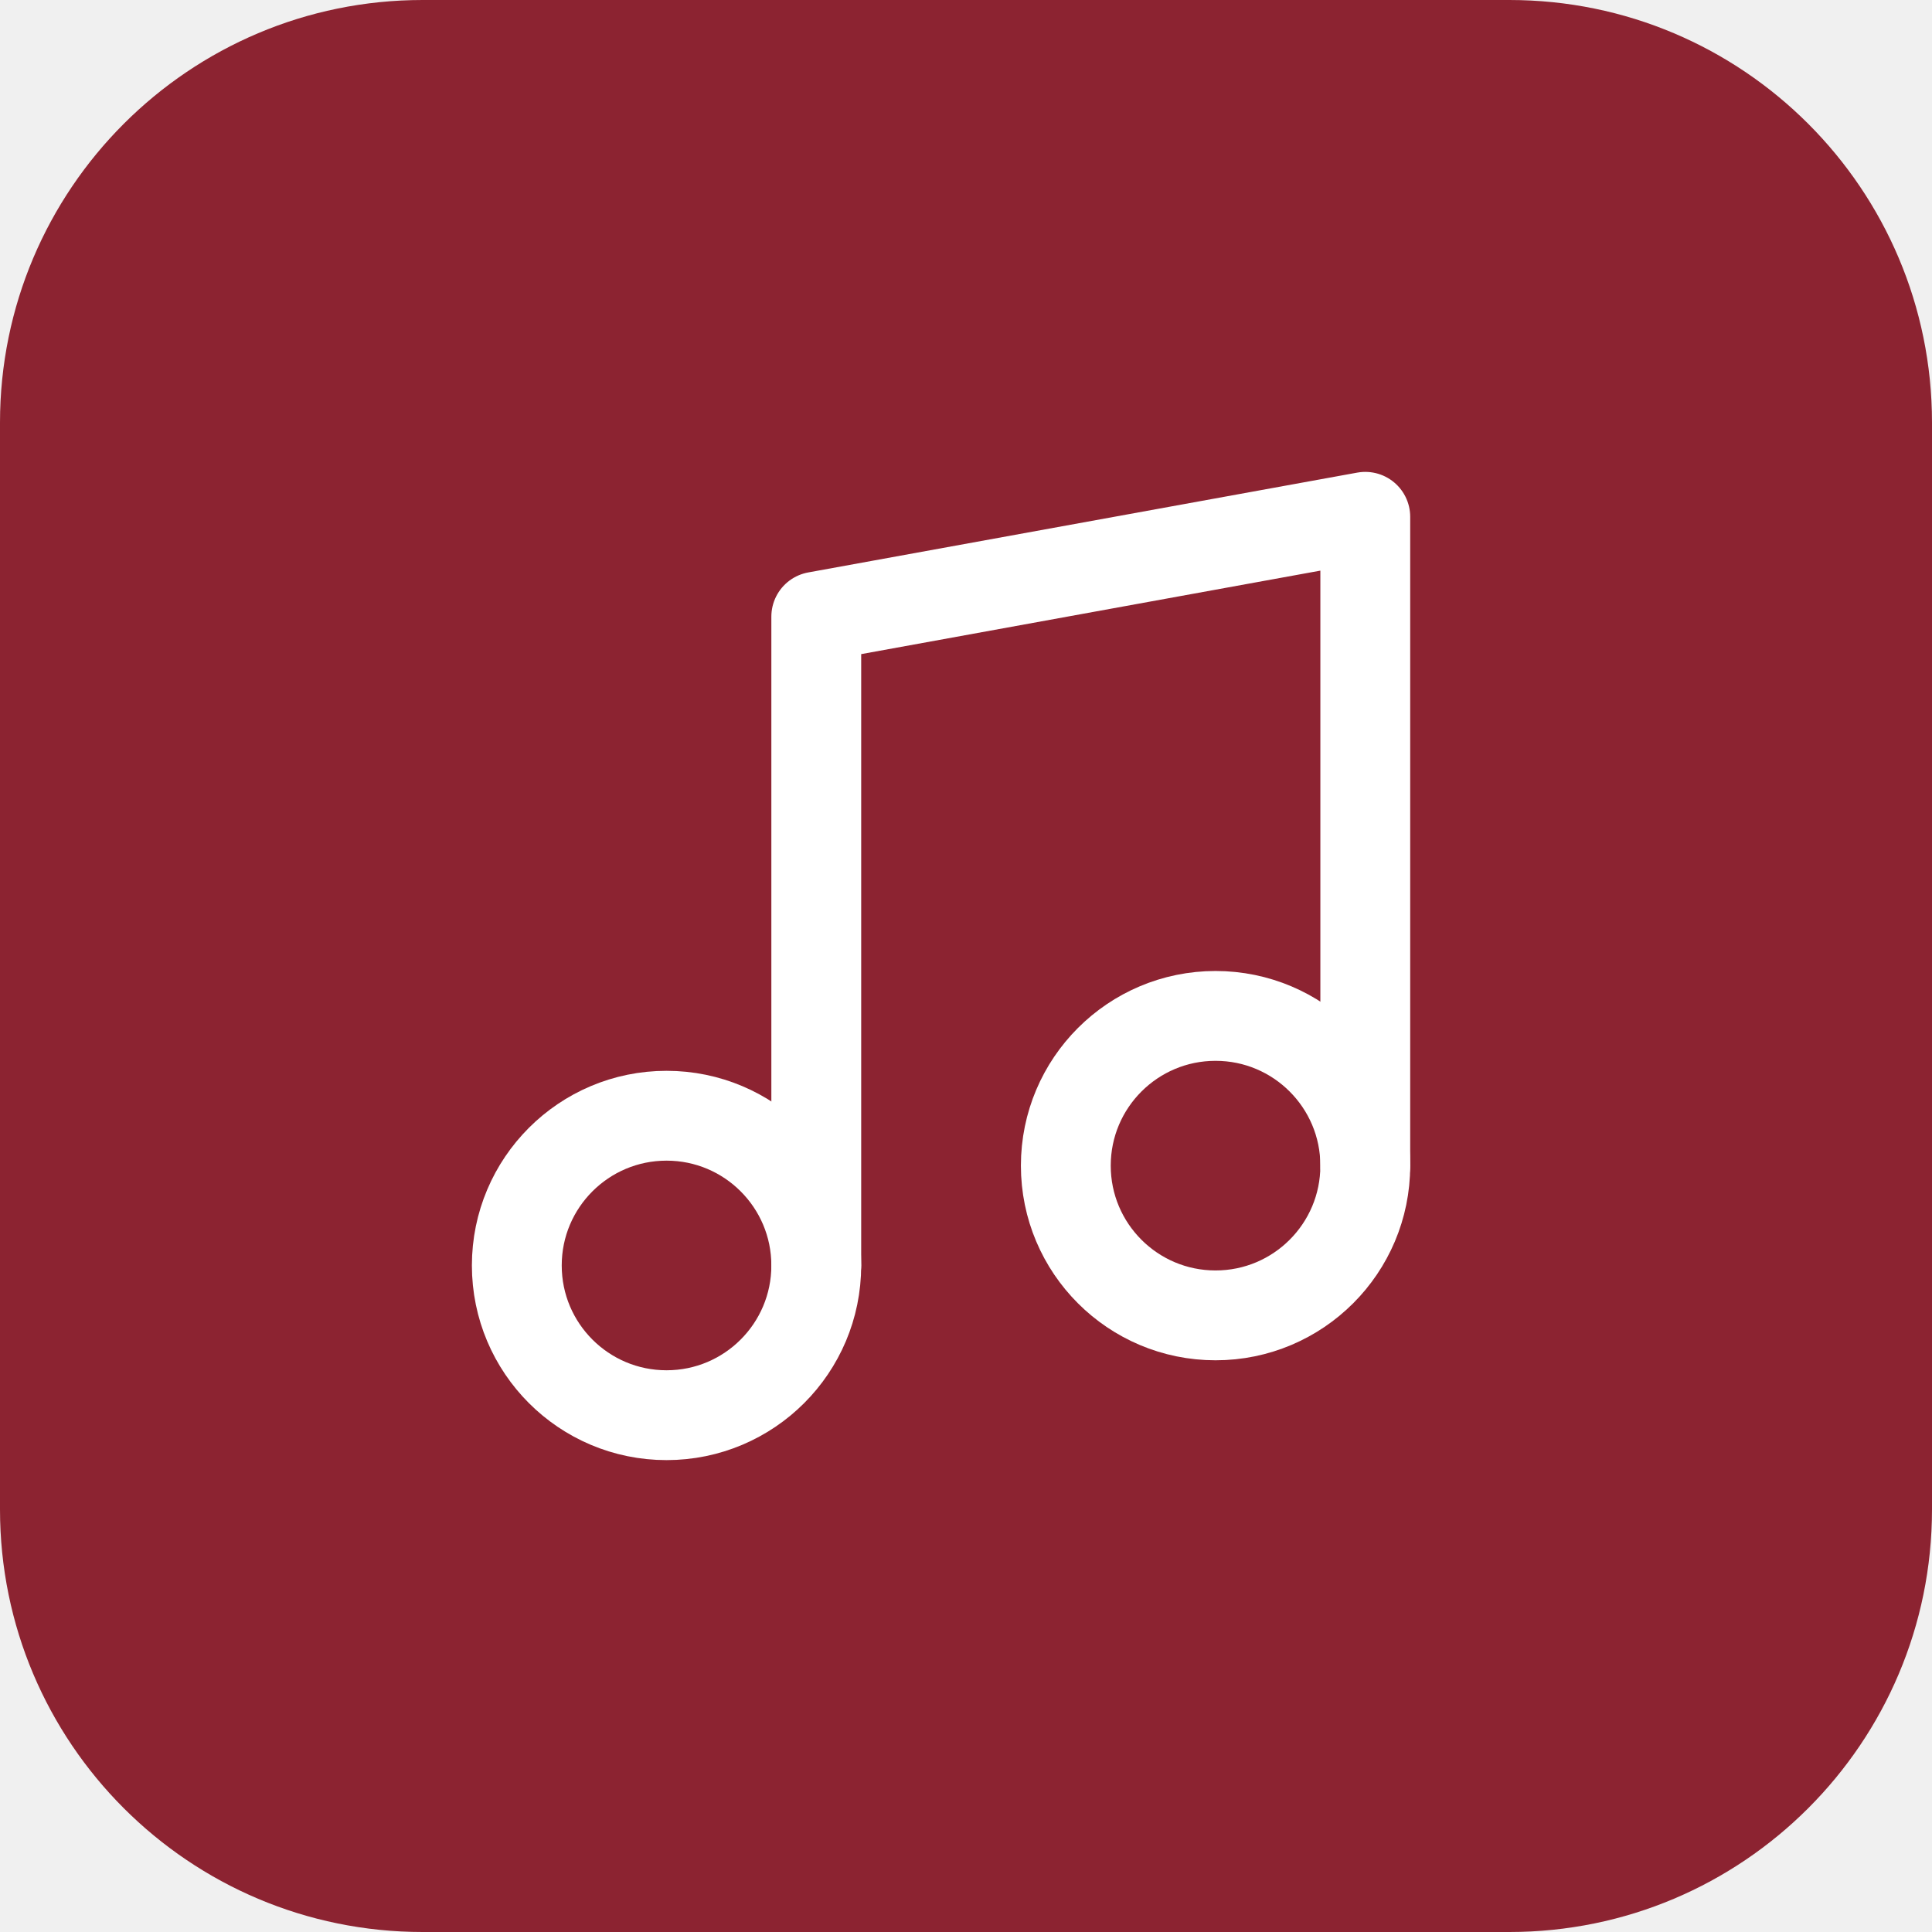
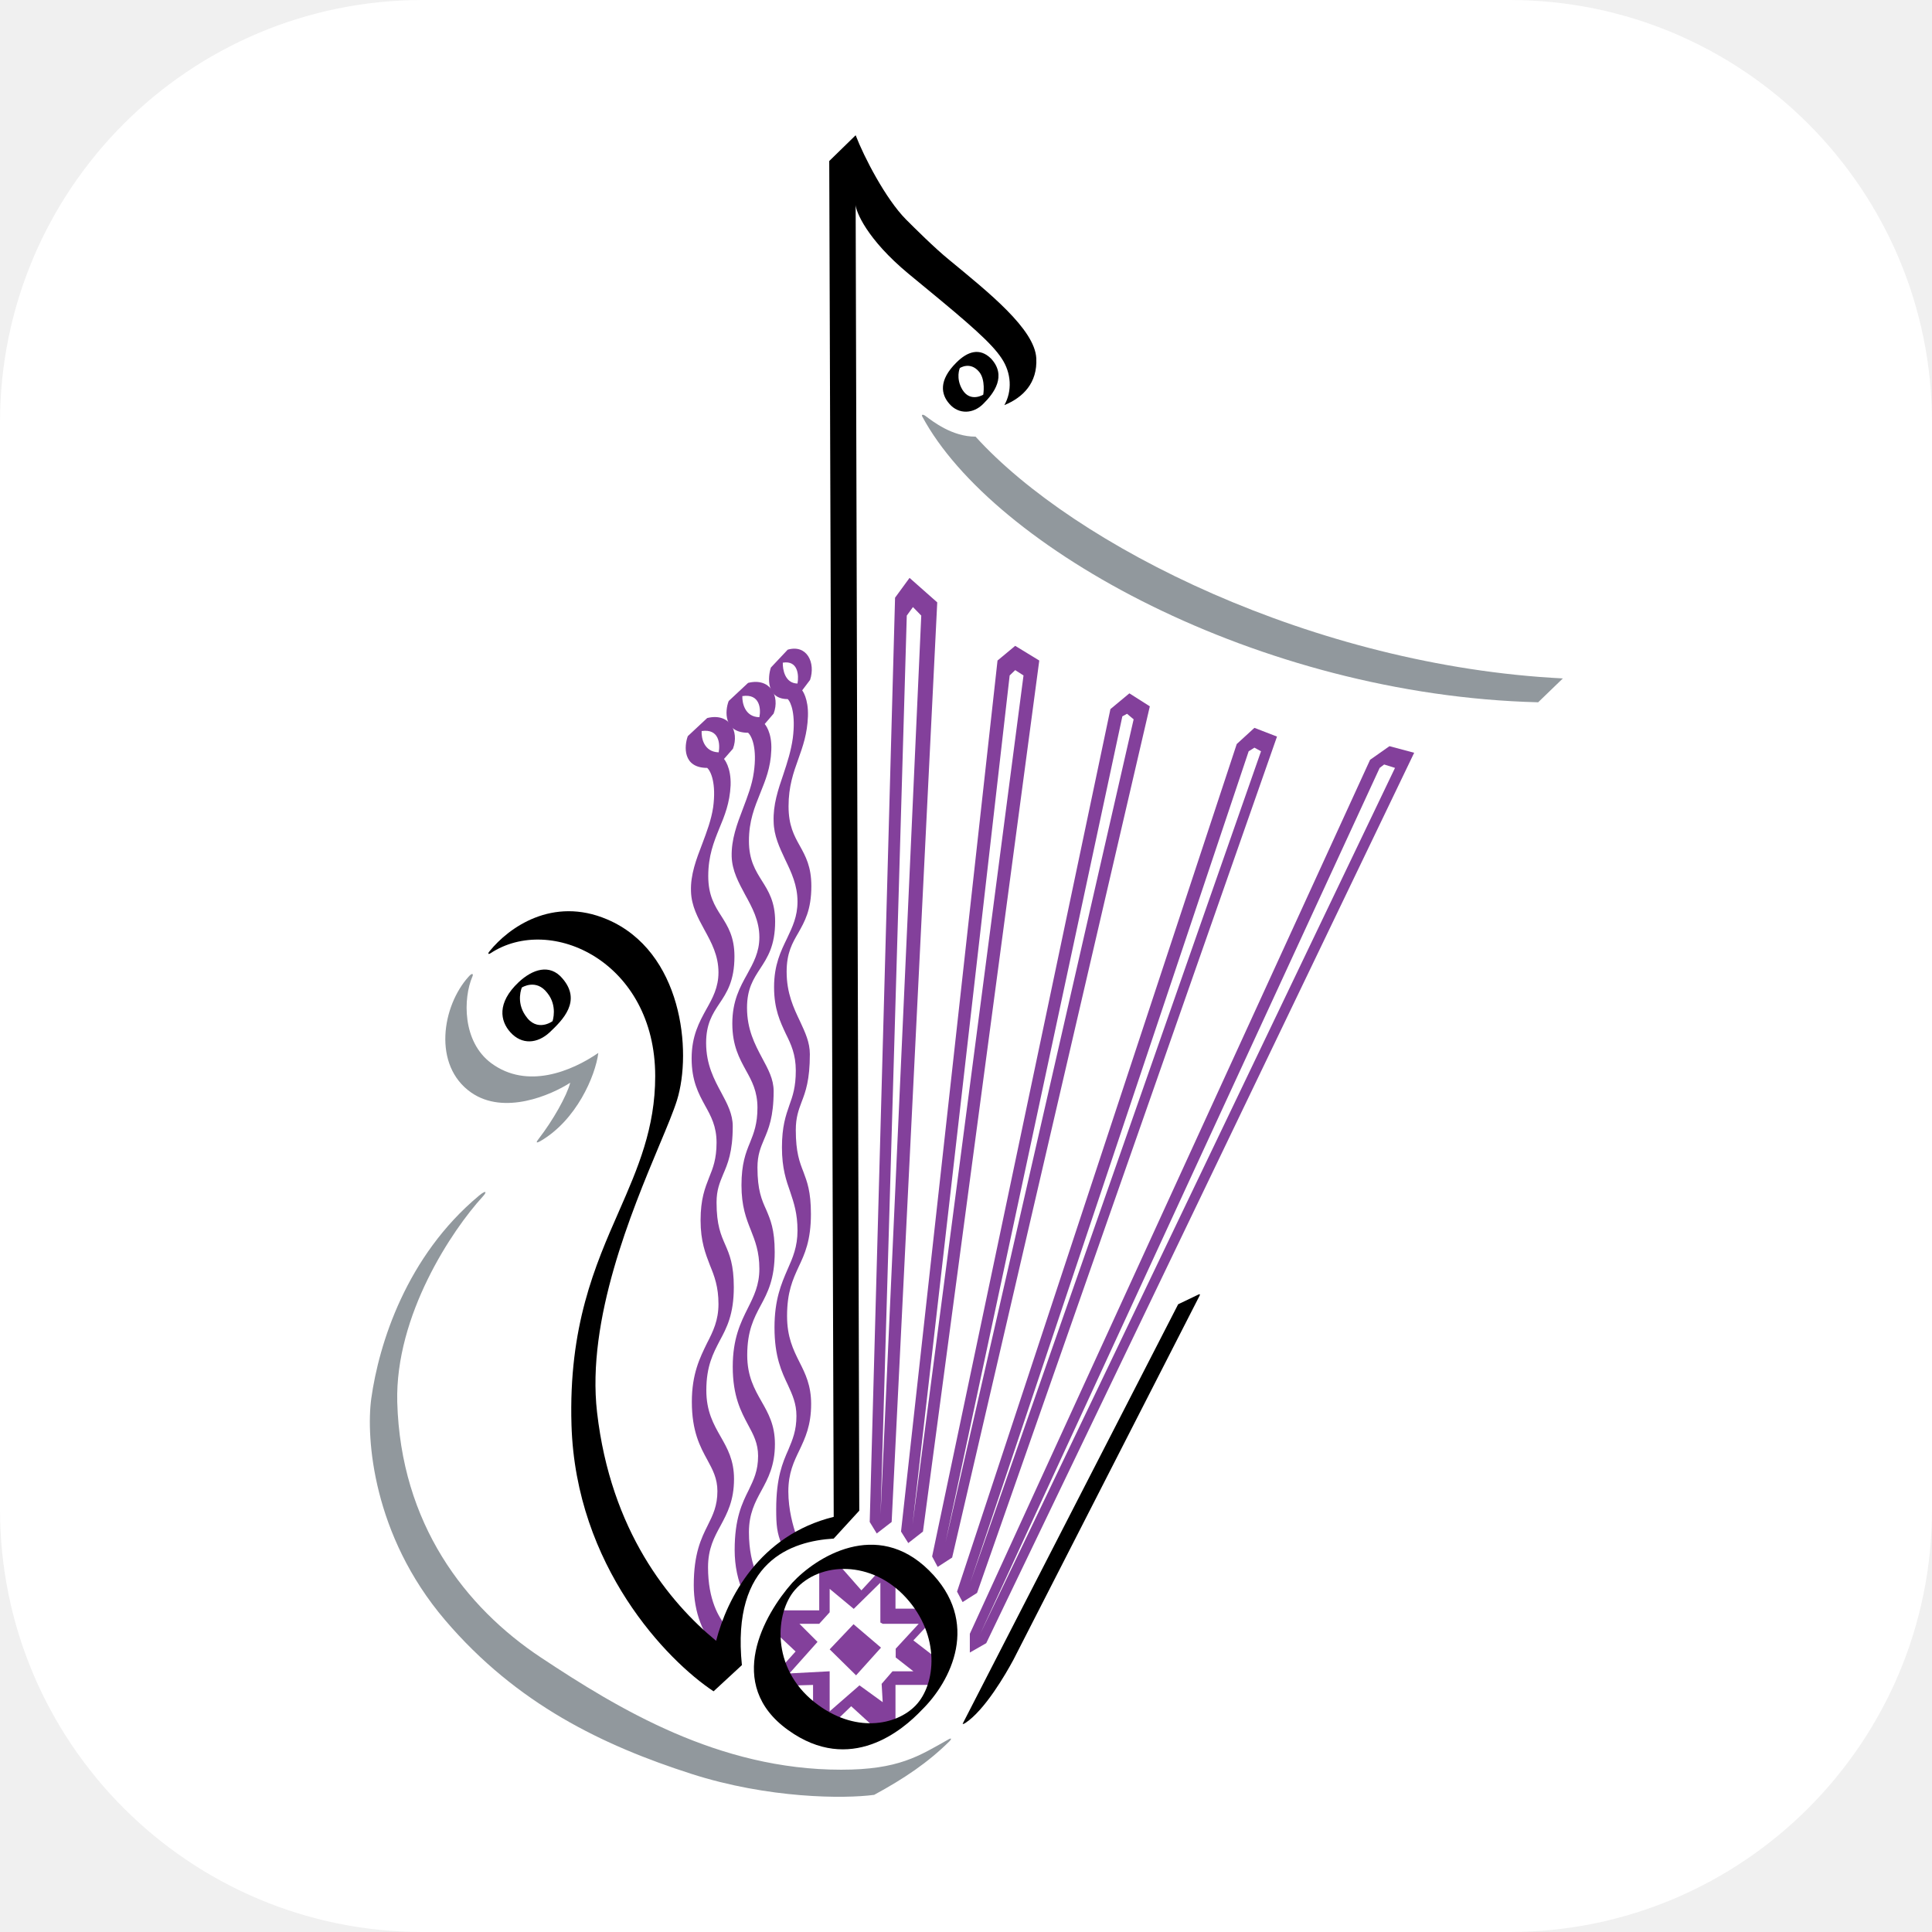
<svg xmlns="http://www.w3.org/2000/svg" width="64" height="64" viewBox="0 0 64 64">
-   <rect width="64" height="64" rx="14" fill="#8c2331" />
-   <g fill="none" stroke="#fff" stroke-width="1.8" stroke-linecap="round" stroke-linejoin="round" transform="translate(12.16 12.16) scale(1.653333)">
-     <path d="M9 18V5l11-2v13" />
-     <circle cx="6" cy="18" r="3" />
-     <circle cx="17" cy="16" r="3" />
+   <rect width="64" height="64" rx="14" fill="#fff" />
+   <g transform="translate(11.748 4.480) scale(0.70564)">
+     <path fill="#83409B" fill-rule="evenodd" d="M25.37 21.71L26.05 20.78L27.35 21.93L25.21 65.1L24.51 65.64L24.18 65.1L25.37 21.71ZM25.92 22.55L26.21 22.15L26.6 22.55L24.69 64.75L25.92 22.55Z" />
+     <path fill="#83409B" fill-rule="evenodd" d="M30.18 24.66L31.01 23.97L32.14 24.66L26.68 65.55L25.99 66.09L25.65 65.55L30.18 24.66ZM30.75 25.36L31.01 25.11L31.4 25.36L26.19 65.22L30.75 25.36Z" />
+     <path fill="#83409B" fill-rule="evenodd" d="M35.48 26.94L36.37 26.2L37.33 26.81L28.05 66.77L27.37 67.21L27.11 66.72L35.48 26.94ZM36.04 27.28L36.26 27.16L36.57 27.42L27.74 66.05L36.04 27.28Z" />
+     <path fill="#83409B" fill-rule="evenodd" d="M41.41 28.58L42.24 27.82L43.3 28.23L29.22 68.43L28.54 68.86L28.28 68.37L41.41 28.58ZM41.97 28.92L42.24 28.75L42.55 28.92L28.9 67.94L41.97 28.92Z" />
+     <path fill="#83409B" fill-rule="evenodd" d="M47.67 29.32L48.58 28.68L49.74 28.99L29.65 70.79L28.88 71.23V70.35L47.67 29.32ZM48.12 29.7L48.33 29.54L48.84 29.7L29.37 70.35L48.12 29.7Z" />
+     <path fill="#83409B" fill-rule="evenodd" d="M17.34 29.28C17.34 29.28 17.68 29.66 17.65 30.52C17.61 31.35 17.37 31.94 17.12 32.54C16.86 33.18 16.6 33.83 16.6 34.78C16.6 35.68 16.9 36.17 17.21 36.65C17.52 37.14 17.83 37.63 17.83 38.55C17.83 39.7 17.47 40.25 17.12 40.77C16.8 41.25 16.5 41.72 16.5 42.61C16.5 43.63 16.88 44.33 17.22 44.96C17.5 45.48 17.75 45.96 17.75 46.52C17.75 47.74 17.51 48.29 17.3 48.78C17.14 49.17 16.99 49.51 16.99 50.1C16.99 51.17 17.2 51.63 17.4 52.09C17.6 52.55 17.8 53.02 17.8 54.08C17.8 55.35 17.47 55.98 17.14 56.59C16.83 57.19 16.51 57.78 16.51 58.92C16.51 59.91 16.85 60.51 17.18 61.09C17.5 61.65 17.81 62.2 17.81 63.08C17.81 64.1 17.49 64.69 17.18 65.27C16.88 65.82 16.59 66.35 16.59 67.23C16.59 68.77 17.11 69.6 17.41 69.95L17.08 71.09C16.36 70.49 15.92 69.33 15.92 68.07C15.92 66.58 16.27 65.87 16.58 65.25C16.82 64.77 17.03 64.34 17.03 63.65C17.03 63.06 16.81 62.65 16.56 62.19C16.22 61.57 15.83 60.85 15.83 59.46C15.83 58.14 16.21 57.39 16.54 56.71C16.83 56.15 17.08 55.63 17.08 54.87C17.08 54.06 16.89 53.56 16.68 53.05C16.47 52.5 16.24 51.93 16.24 50.94C16.24 49.93 16.45 49.42 16.64 48.93C16.82 48.49 16.99 48.06 16.99 47.29C16.99 46.53 16.73 46.05 16.45 45.55C16.14 44.98 15.82 44.39 15.82 43.34C15.82 42.28 16.18 41.63 16.51 41.03C16.81 40.5 17.08 40 17.08 39.3C17.08 38.51 16.75 37.9 16.42 37.3C16.11 36.73 15.81 36.18 15.79 35.5C15.76 34.71 16.04 33.99 16.32 33.26C16.53 32.7 16.74 32.15 16.83 31.55C16.98 30.44 16.73 29.86 16.55 29.7C15.39 29.7 15.47 28.67 15.64 28.21L16.55 27.36C17.59 27.1 18.07 27.97 17.76 28.8L17.34 29.28ZM16.29 27.97C16.27 28.3 16.4 28.95 17.09 28.97C17.16 28.58 17.12 27.85 16.29 27.97Z" />
+     <path fill="#83409B" fill-rule="evenodd" d="M19.25 27.64C19.25 27.64 19.6 28.01 19.56 28.87C19.53 29.7 19.28 30.29 19.04 30.89C18.78 31.54 18.51 32.18 18.51 33.13C18.51 34.03 18.82 34.52 19.12 35C19.43 35.49 19.74 35.99 19.74 36.91C19.74 38.05 19.38 38.6 19.04 39.12C18.72 39.61 18.42 40.07 18.42 40.96C18.42 41.98 18.79 42.68 19.13 43.32C19.41 43.84 19.67 44.31 19.67 44.87C19.67 46.09 19.43 46.65 19.22 47.14C19.06 47.52 18.91 47.87 18.91 48.46C18.91 49.52 19.11 49.98 19.32 50.44C19.52 50.91 19.72 51.37 19.72 52.43C19.72 53.7 19.39 54.33 19.06 54.94C18.74 55.54 18.43 56.13 18.43 57.27C18.43 58.26 18.77 58.86 19.1 59.44C19.42 60 19.73 60.55 19.73 61.44C19.73 62.45 19.41 63.05 19.1 63.62C18.8 64.17 18.51 64.71 18.51 65.58C18.51 66.43 18.67 67.06 18.86 67.52C18.84 67.55 18.8 67.6 18.76 67.66C18.61 67.86 18.38 68.18 18.26 68.44C17.99 67.87 17.84 67.16 17.84 66.42C17.84 64.93 18.19 64.22 18.5 63.6C18.73 63.12 18.94 62.7 18.94 62C18.94 61.41 18.72 61 18.47 60.54C18.14 59.92 17.75 59.2 17.75 57.81C17.75 56.49 18.12 55.74 18.46 55.06C18.74 54.5 19 53.98 19 53.22C19 52.41 18.8 51.91 18.6 51.4C18.38 50.85 18.16 50.28 18.16 49.29C18.16 48.29 18.36 47.77 18.56 47.29C18.74 46.84 18.91 46.41 18.91 45.65C18.91 44.89 18.65 44.4 18.37 43.9C18.06 43.33 17.73 42.74 17.73 41.7C17.73 40.64 18.09 39.99 18.43 39.38C18.72 38.85 19 38.35 19 37.65C19 36.87 18.66 36.25 18.33 35.65C18.03 35.09 17.72 34.53 17.7 33.86C17.68 33.06 17.95 32.34 18.23 31.61C18.44 31.05 18.66 30.5 18.74 29.9C18.9 28.79 18.65 28.21 18.47 28.05C17.31 28.05 17.38 27.02 17.56 26.56L18.47 25.71C19.5 25.45 19.98 26.32 19.67 27.15L19.25 27.64ZM18.2 26.33C18.19 26.65 18.32 27.31 19 27.32C19.08 26.94 19.03 26.2 18.2 26.33Z" />
+     <path fill="#83409B" fill-rule="evenodd" d="M21.01 26.06C21.01 26.06 21.31 26.43 21.28 27.28C21.25 28.1 21.04 28.69 20.83 29.28C20.6 29.92 20.37 30.57 20.37 31.5C20.37 32.4 20.63 32.88 20.9 33.36C21.17 33.85 21.44 34.33 21.44 35.25C21.44 36.38 21.12 36.92 20.83 37.44C20.55 37.92 20.28 38.38 20.28 39.27C20.28 40.28 20.61 40.97 20.91 41.6C21.15 42.12 21.37 42.58 21.37 43.14C21.37 44.35 21.17 44.9 20.98 45.39C20.84 45.77 20.71 46.11 20.71 46.7C20.71 47.75 20.89 48.21 21.07 48.67C21.24 49.13 21.42 49.58 21.42 50.64C21.42 51.89 21.13 52.52 20.84 53.13C20.57 53.72 20.3 54.3 20.3 55.43C20.3 56.42 20.59 57.01 20.88 57.59C21.16 58.14 21.43 58.69 21.43 59.56C21.43 60.57 21.15 61.16 20.88 61.73C20.62 62.27 20.36 62.8 20.36 63.67C20.36 64.51 20.58 65.3 20.74 65.75C20.57 65.84 20.29 66.01 20.06 66.19C19.82 65.61 19.79 65.24 19.79 64.5C19.79 63.02 20.09 62.32 20.36 61.71C20.56 61.23 20.74 60.81 20.74 60.12C20.74 59.54 20.55 59.13 20.34 58.67C20.05 58.06 19.71 57.35 19.71 55.97C19.71 54.66 20.03 53.92 20.32 53.25C20.57 52.69 20.79 52.18 20.79 51.42C20.79 50.62 20.62 50.12 20.45 49.61C20.26 49.07 20.06 48.5 20.06 47.52C20.06 46.53 20.24 46.02 20.41 45.53C20.57 45.09 20.71 44.67 20.71 43.91C20.71 43.16 20.49 42.68 20.24 42.18C19.98 41.62 19.69 41.03 19.69 39.99C19.69 38.94 20.01 38.3 20.3 37.7C20.55 37.17 20.79 36.68 20.79 35.98C20.79 35.21 20.5 34.6 20.21 34C19.95 33.44 19.68 32.89 19.67 32.22C19.64 31.43 19.88 30.72 20.13 29.99C20.31 29.45 20.49 28.89 20.57 28.3C20.71 27.2 20.49 26.62 20.33 26.47C19.32 26.47 19.39 25.44 19.54 24.99L20.33 24.15C21.23 23.89 21.65 24.76 21.38 25.57L21.01 26.06ZM20.1 24.76C20.09 25.08 20.2 25.73 20.79 25.74C20.86 25.36 20.82 24.64 20.1 24.76Z" />
+     <path fill="#91989D" d="M6.41 43.56C5.05 42.55 5.09 40.51 5.53 39.49C5.58 39.38 5.53 39.3 5.36 39.49C4.1 40.87 3.65 43.67 5.47 44.94C7.02 46.02 9.22 45.06 10.12 44.48C9.96 45.1 9.3 46.26 8.65 47.1C8.52 47.26 8.49 47.35 8.72 47.22C10.41 46.24 11.3 44.17 11.44 43.08C10.19 43.94 8.1 44.81 6.41 43.56Z" />
+     <path fill="#91989D" d="M2 59.47C1.9 55.38 4.59 51.38 6 49.84C6.25 49.57 6.15 49.52 5.84 49.78C2.43 52.62 1.14 56.73 0.78 59.31C0.53 61.16 0.85 65.72 4.24 69.7C7.62 73.67 11.69 75.6 15.79 76.92C19.42 78.09 23 78.1 24.39 77.91C25.79 77.15 26.91 76.4 27.93 75.39C27.99 75.33 28.06 75.21 27.89 75.3C26.49 76.09 25.54 76.73 22.84 76.73C17.09 76.73 12.39 73.88 8.74 71.46C5.2 69.11 2.16 65.19 2 59.47Z" />
+     <path fill="#83409B" fill-rule="evenodd" d="M19.69 70.23L20.7 71.18L19.57 72.44L19.8 72.8L21.52 72.75V74.89L21.95 75.06L23.31 73.75L24.56 74.89L25.39 74.36V72.75H27.06L27.49 71.63L26.23 70.66L27.43 69.38L27.28 69.17H25.39V66.97L24.74 67.28L23.79 68.31L22.61 66.97L21.81 67.49V69.25H20.02L19.69 70.23ZM20.88 69.88L21.73 70.73L20.41 72.21L22.3 72.11V73.99L23.7 72.77L24.79 73.56L24.74 72.7L25.25 72.11H26.23L25.4 71.46V71.05L26.48 69.88H24.79L24.68 69.82V67.95L23.43 69.18L22.3 68.24V69.34L21.81 69.88H20.88Z" />
+     <path fill="#83409B" d="M23.42 69.9L22.3 71.08L23.54 72.3L24.71 71L23.42 69.9Z" />
+     <path fill="#91989D" d="M56.72 25.5C45.02 24.91 33.8 19.28 29.15 14.15C28.04 14.15 27.14 13.43 26.8 13.18C26.66 13.08 26.6 13.12 26.65 13.21C29.95 19.35 42.42 26.29 55.56 26.62L56.72 25.5Z" />
+     <path fill="#000" d="M23.52 0L22.28 1.21L22.49 64.86C19 65.72 17.48 68.69 16.97 70.68C14.76 68.86 12.02 65.52 11.38 59.95C10.88 55.6 13 50.53 14.3 47.42C14.67 46.54 14.97 45.82 15.13 45.31C15.85 43.01 15.38 38.31 11.85 36.81C9.28 35.72 7.23 37.2 6.34 38.3C6.22 38.44 6.29 38.46 6.38 38.4C9.21 36.54 14.11 38.81 14.11 44.17C14.11 46.61 13.3 48.48 12.41 50.51C11.28 53.08 10.04 55.92 10.18 60.55C10.38 67.18 14.67 71.61 16.85 73.05L18.18 71.82C17.68 66.93 20.51 66 22.49 65.88L23.69 64.57L23.52 3.27C23.53 3.57 24.03 4.87 26.01 6.51C26.26 6.72 26.51 6.92 26.75 7.12C28.88 8.87 29.91 9.77 30.37 10.47C30.84 11.17 30.87 12.02 30.5 12.67C31.38 12.31 32.06 11.63 32 10.47C31.93 9.1 29.75 7.37 27.91 5.85C27.23 5.3 26.24 4.31 25.88 3.95C24.93 2.99 23.91 1.02 23.52 0Z" />
+     <path fill="#000" fill-rule="evenodd" d="M29.87 10.48C29.34 9.96 28.77 10.15 28.25 10.67C27.4 11.51 27.53 12.17 27.92 12.61C28.36 13.12 29.05 13.08 29.51 12.61C30.01 12.12 30.63 11.29 29.87 10.48ZM29.32 11.11C28.9 10.6 28.41 10.93 28.41 10.93C28.41 10.93 28.2 11.41 28.54 11.96C28.91 12.55 29.51 12.18 29.51 12.18C29.51 12.18 29.63 11.49 29.32 11.11Z" />
+     <path fill="#000" fill-rule="evenodd" d="M9.76 39.59C9.16 38.87 8.34 39.16 7.7 39.76C6.66 40.74 6.84 41.59 7.31 42.11C7.85 42.71 8.58 42.65 9.16 42.11C9.76 41.54 10.67 40.65 9.76 39.59ZM9.04 40.26C8.52 39.58 7.85 40.01 7.85 40.01C7.85 40.01 7.56 40.67 8.02 41.33C8.56 42.14 9.29 41.59 9.29 41.59C9.29 41.59 9.54 40.87 9.04 40.26Z" />
+     <path fill="#000" d="M30.92 71.58L39.67 54.47C39.69 54.42 39.69 54.39 39.62 54.42L38.66 54.88L28.57 74.52C28.52 74.6 28.55 74.6 28.65 74.55C29.59 73.94 30.58 72.21 30.92 71.58Z" />
+     <path fill="#000" fill-rule="evenodd" d="M20.54 67.96C21.66 66.75 24.5 64.94 26.96 67.37C29.42 69.8 27.99 72.59 26.62 73.93C25.74 74.86 23.28 76.98 20.35 74.87C17.35 72.72 19.23 69.44 20.54 67.96ZM20.67 68.29C21.85 66.94 24.28 66.9 25.88 68.65C27.51 70.43 27.29 72.72 26.34 73.71C25.43 74.66 23.46 75.04 21.6 73.57C19.52 71.93 19.75 69.34 20.67 68.29Z" />
  </g>
</svg>
